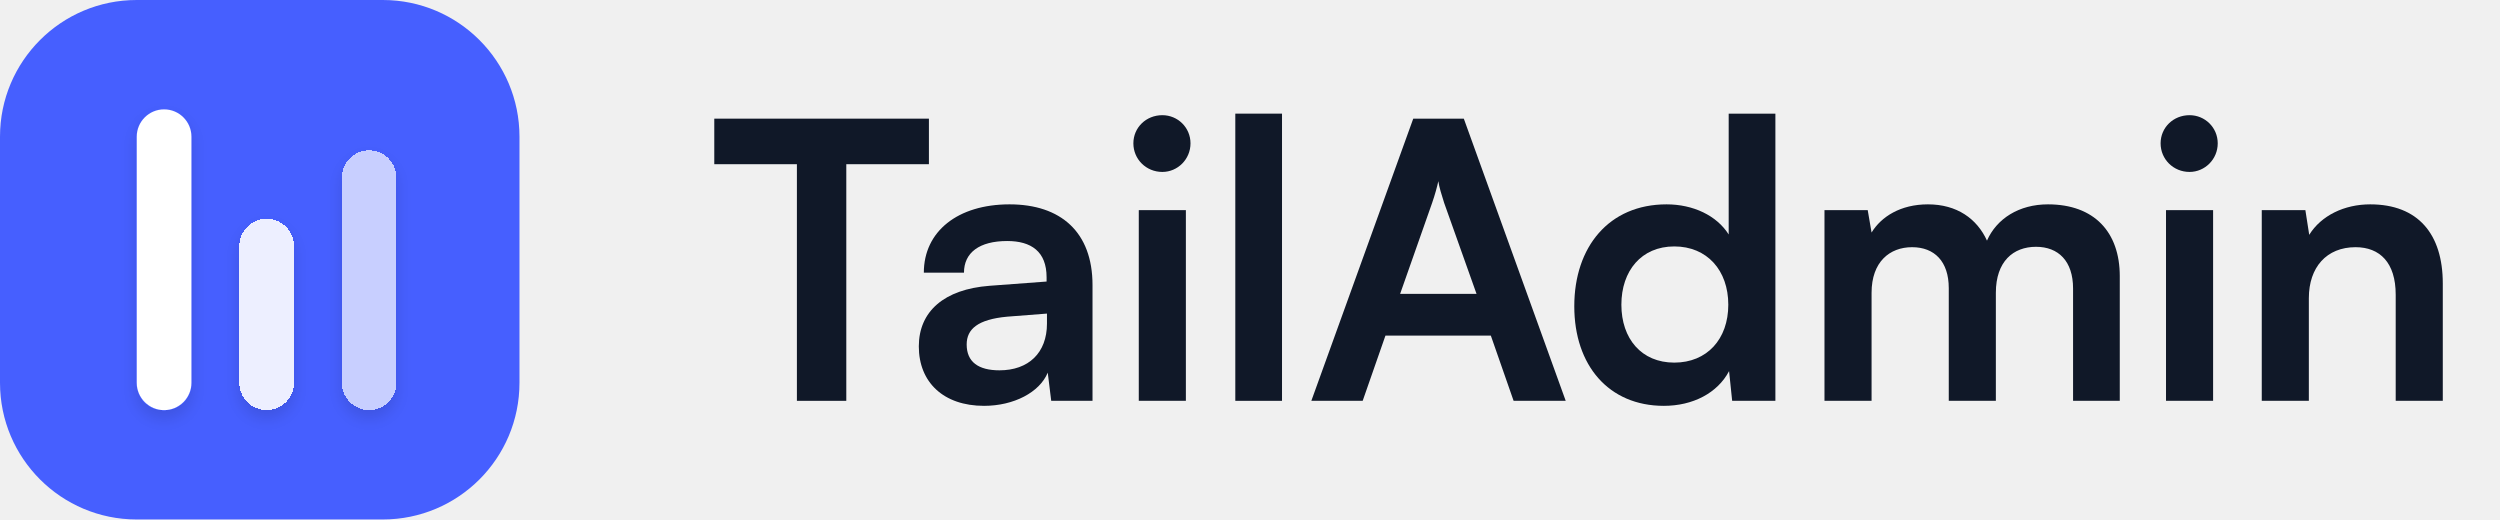
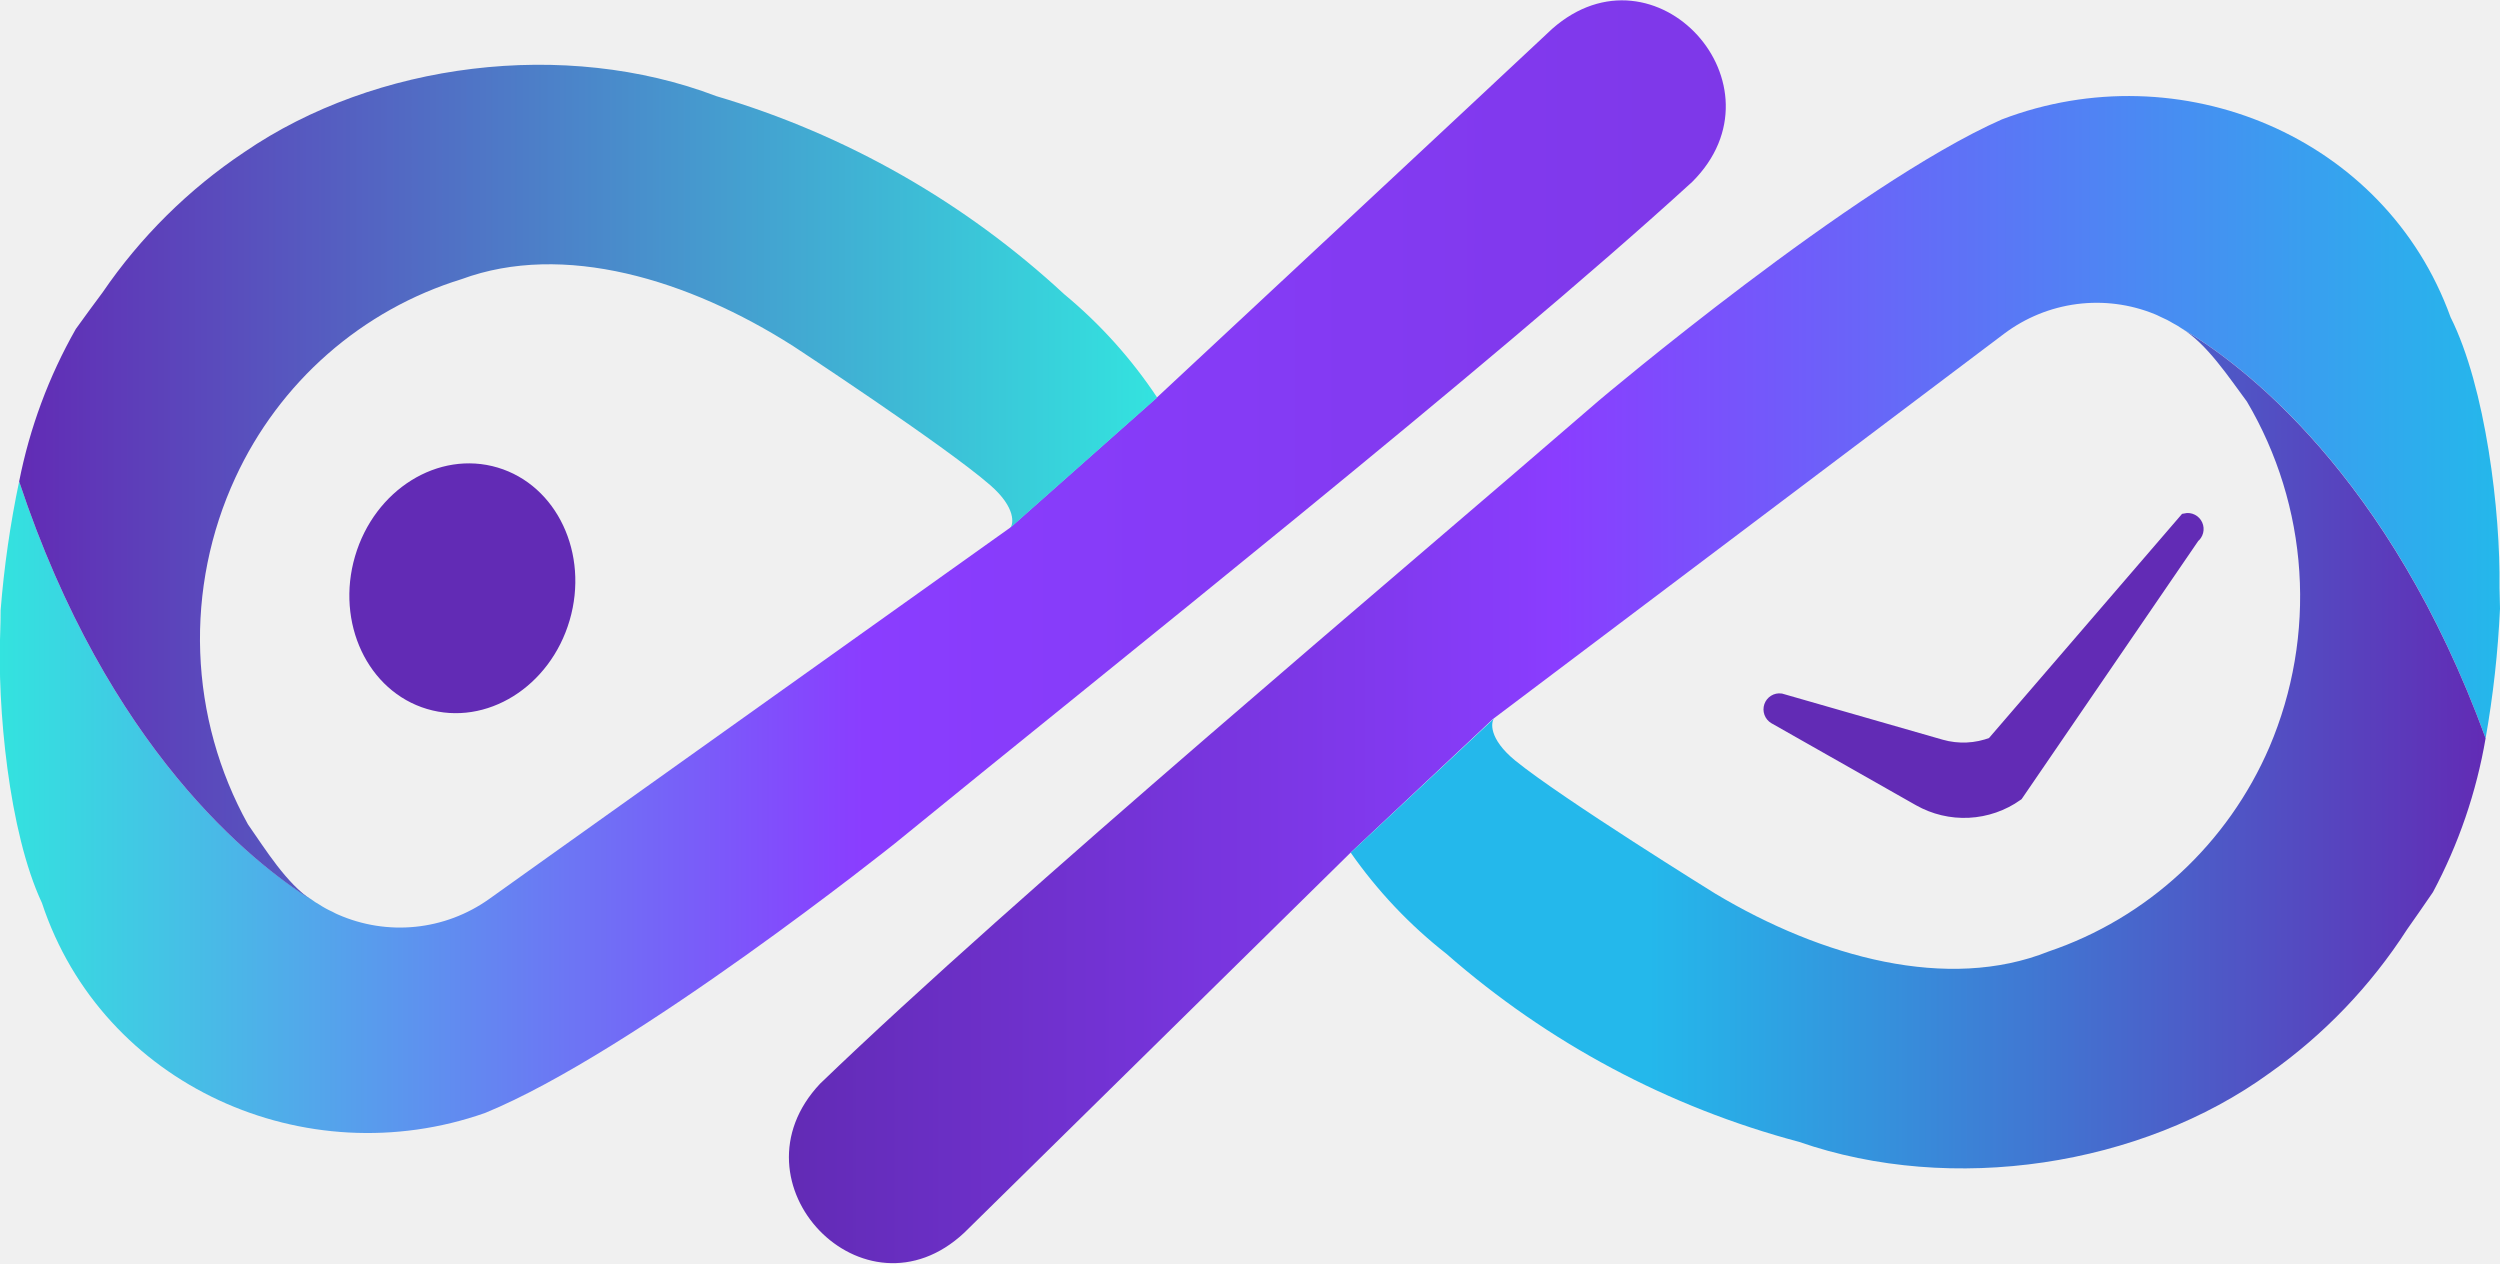
- <svg xmlns="http://www.w3.org/2000/svg" width="154" height="32" viewBox="0 0 154 32" fill="none">
-   <path d="M0 8.421C0 3.77 3.77 0 8.421 0H23.579C28.23 0 32 3.77 32 8.421V23.579C32 28.23 28.23 32 23.579 32H8.421C3.77 32 0 28.23 0 23.579V8.421Z" fill="#465FFF" />
-   <g filter="url(#filter0_d_1624_24907)">
-     <path d="M8.424 8.422C8.424 7.491 9.178 6.737 10.108 6.737V6.737C11.038 6.737 11.792 7.491 11.792 8.422V23.579C11.792 24.51 11.038 25.264 10.108 25.264V25.264C9.178 25.264 8.424 24.51 8.424 23.579V8.422Z" fill="white" />
+ <svg xmlns="http://www.w3.org/2000/svg" width="184" height="93" viewBox="0 0 184 93" fill="none">
+   <g clip-path="url(#clip0_25_708)">
+     <path d="M184 44.793C183.852 47.994 183.498 51.182 182.941 54.336C175.82 34.804 164.951 26.75 160.529 24.145L160.271 23.978L160.004 23.829C159.68 23.63 159.341 23.456 158.991 23.308L158.742 23.187L158.567 23.113C156.756 22.38 154.789 22.128 152.854 22.38C150.919 22.632 149.08 23.381 147.513 24.555L143.948 27.242L109.866 52.932L99.328 62.828L70.966 90.731C63.596 97.623 53.464 87.066 60.363 79.755C74.853 65.804 102.441 42.673 117.696 29.465C117.696 29.465 136.496 13.579 147.338 8.789C160.428 3.786 175.553 10.008 180.361 23.345C182.95 28.498 184.046 37.725 183.963 43.231C183.972 43.77 183.991 44.282 184 44.793Z" fill="url(#paint0_linear_25_708)" />
+     <path d="M182.941 54.336C182.264 58.3 180.955 62.126 179.063 65.665C178.363 66.688 177.736 67.59 177.165 68.399C174.492 72.552 171.052 76.145 167.032 78.984C157.591 85.838 143.69 87.959 132.416 84.043C122.823 81.496 113.939 76.758 106.448 70.194C103.751 68.079 101.379 65.571 99.411 62.753L109.967 52.876C109.737 53.136 109.543 54.355 111.515 55.973C114.941 58.763 126.253 65.776 126.253 65.776C134.12 70.483 143.377 72.994 150.783 70.027C154.384 68.807 157.692 66.837 160.491 64.245C163.29 61.653 165.519 58.495 167.032 54.978C168.765 50.91 169.519 46.485 169.23 42.067C168.942 37.648 167.621 33.361 165.374 29.558C164.057 27.791 162.408 25.261 160.52 24.145C164.951 26.75 175.82 34.841 182.941 54.336Z" fill="url(#paint1_linear_25_708)" />
+     <path d="M161.413 39.482L148.425 58.465C147.386 59.201 146.161 59.625 144.894 59.689C143.626 59.754 142.366 59.455 141.259 58.828L130.619 52.792C130.487 52.712 130.385 52.588 130.333 52.441C130.28 52.294 130.279 52.134 130.33 51.986C130.381 51.839 130.48 51.714 130.612 51.632C130.743 51.55 130.899 51.516 131.052 51.536L142.843 54.922C144.109 55.283 145.456 55.221 146.684 54.745L160.87 38.273C161.02 38.24 161.177 38.26 161.315 38.33C161.452 38.399 161.562 38.514 161.626 38.656C161.689 38.797 161.703 38.957 161.664 39.107C161.626 39.257 161.537 39.39 161.413 39.482Z" fill="#622BB5" stroke="#622BB5" stroke-miterlimit="10" />
+     <path d="M0.046 44.914C0.298 41.729 0.753 38.563 1.409 35.437C7.95 55.145 18.598 63.516 22.955 66.223C23.034 66.287 23.117 66.346 23.204 66.399L23.471 66.558C23.787 66.767 24.12 66.951 24.466 67.106L24.715 67.237L24.88 67.311C26.673 68.099 28.636 68.409 30.582 68.21C32.527 68.012 34.389 67.311 35.989 66.176L39.61 63.59L74.328 38.85L85.142 29.261C92.253 22.639 107.25 8.669 114.241 2.121C121.832 -4.567 131.688 6.269 124.549 13.384C109.718 26.936 81.55 49.267 65.89 62.056C65.89 62.056 46.675 77.421 35.704 81.913C22.485 86.564 7.535 79.914 3.086 66.455C0.636 61.228 -0.212 51.983 0.018 46.477C0.046 45.965 0.037 45.454 0.046 44.914Z" fill="url(#paint2_linear_25_708)" />
+     <path d="M1.409 35.437C2.187 31.49 3.596 27.699 5.582 24.21C6.301 23.212 6.955 22.319 7.544 21.532C10.338 17.44 13.884 13.929 17.99 11.189C27.616 4.595 41.562 2.818 52.727 7.078C62.257 9.892 71.019 14.882 78.335 21.662C80.97 23.843 83.273 26.403 85.17 29.261L74.355 38.85C74.586 38.59 74.807 37.38 72.881 35.706C69.538 32.795 58.383 25.475 58.383 25.475C50.645 20.546 41.461 17.783 33.972 20.546C30.339 21.665 26.979 23.544 24.111 26.06C21.244 28.576 18.932 31.672 17.327 35.148C15.464 39.171 14.576 43.584 14.736 48.021C14.896 52.459 16.1 56.795 18.248 60.67C19.51 62.474 21.094 65.051 22.955 66.251C18.598 63.516 7.949 55.145 1.409 35.437Z" fill="url(#paint3_linear_25_708)" />
+     <path d="M41.926 45.653C43.362 40.746 40.99 35.714 36.628 34.413C32.266 33.111 27.567 36.034 26.131 40.941C24.695 45.847 27.067 50.88 31.429 52.181C35.791 53.482 40.49 50.559 41.926 45.653Z" fill="#622BB5" />
  </g>
-   <g filter="url(#filter1_d_1624_24907)">
-     <path d="M14.742 15.157C14.742 14.227 15.496 13.473 16.426 13.473V13.473C17.357 13.473 18.111 14.227 18.111 15.157V23.578C18.111 24.508 17.357 25.262 16.426 25.262V25.262C15.496 25.262 14.742 24.508 14.742 23.578V15.157Z" fill="white" fill-opacity="0.9" shape-rendering="crispEdges" />
-   </g>
-   <g filter="url(#filter2_d_1624_24907)">
-     <path d="M21.055 10.946C21.055 10.016 21.809 9.262 22.739 9.262V9.262C23.669 9.262 24.423 10.016 24.423 10.946V23.578C24.423 24.508 23.669 25.262 22.739 25.262V25.262C21.809 25.262 21.055 24.508 21.055 23.578V10.946Z" fill="white" fill-opacity="0.7" shape-rendering="crispEdges" />
-   </g>
-   <path d="M44 10.115H49.089V24.691H52.132V10.115H57.221V7.309H44V10.115Z" fill="#101828" />
-   <path d="M60.617 25C62.448 25 64.042 24.168 64.541 22.955L64.755 24.691H67.299V17.558C67.299 14.3 65.349 12.588 62.187 12.588C59.001 12.588 56.908 14.252 56.908 16.797H59.381C59.381 15.56 60.332 14.847 62.044 14.847C63.519 14.847 64.47 15.489 64.47 17.082V17.343L60.95 17.605C58.168 17.819 56.599 19.174 56.599 21.338C56.599 23.549 58.121 25 60.617 25ZM61.569 22.812C60.261 22.812 59.547 22.289 59.547 21.219C59.547 20.268 60.237 19.674 62.044 19.507L64.493 19.317V19.935C64.493 21.742 63.352 22.812 61.569 22.812Z" fill="#101828" />
-   <path d="M71.6 10.591C72.551 10.591 73.335 9.806 73.335 8.831C73.335 7.856 72.551 7.095 71.6 7.095C70.601 7.095 69.816 7.856 69.816 8.831C69.816 9.806 70.601 10.591 71.6 10.591ZM70.149 24.691H73.05V12.944H70.149V24.691Z" fill="#101828" />
-   <path d="M78.972 24.691V7H76.095V24.691H78.972Z" fill="#101828" />
-   <path d="M83.941 24.691L85.344 20.672H91.835L93.238 24.691H96.448L90.171 7.309H87.056L80.778 24.691H83.941ZM88.221 12.493C88.387 12.017 88.53 11.494 88.601 11.161C88.649 11.518 88.815 12.041 88.958 12.493L90.955 18.104H86.247L88.221 12.493Z" fill="#101828" />
-   <path d="M102.493 25C104.276 25 105.798 24.215 106.511 22.86L106.701 24.691H109.364V7H106.487V14.443C105.75 13.277 104.3 12.588 102.659 12.588C99.116 12.588 96.976 15.203 96.976 18.865C96.976 22.503 99.092 25 102.493 25ZM103.135 22.337C101.113 22.337 99.877 20.863 99.877 18.77C99.877 16.678 101.113 15.18 103.135 15.18C105.156 15.18 106.463 16.654 106.463 18.77C106.463 20.886 105.156 22.337 103.135 22.337Z" fill="#101828" />
-   <path d="M115.289 24.691V18.033C115.289 16.131 116.406 15.227 117.785 15.227C119.164 15.227 120.044 16.107 120.044 17.748V24.691H122.945V18.033C122.945 16.107 124.015 15.203 125.418 15.203C126.797 15.203 127.701 16.083 127.701 17.771V24.691H130.578V17.011C130.578 14.3 129.008 12.588 126.155 12.588C124.372 12.588 122.993 13.468 122.398 14.823C121.78 13.468 120.543 12.588 118.76 12.588C117.072 12.588 115.883 13.349 115.289 14.324L115.051 12.944H112.388V24.691H115.289Z" fill="#101828" />
-   <path d="M134.876 10.591C135.827 10.591 136.612 9.806 136.612 8.831C136.612 7.856 135.827 7.095 134.876 7.095C133.877 7.095 133.093 7.856 133.093 8.831C133.093 9.806 133.877 10.591 134.876 10.591ZM133.426 24.691H136.327V12.944H133.426V24.691Z" fill="#101828" />
-   <path d="M142.225 24.691V18.366C142.225 16.464 143.318 15.227 145.102 15.227C146.6 15.227 147.575 16.178 147.575 18.152V24.691H150.476V17.462C150.476 14.419 148.954 12.588 146.005 12.588C144.412 12.588 142.985 13.277 142.248 14.466L142.011 12.944H139.324V24.691H142.225Z" fill="#101828" />
  <defs>
-     <filter id="filter0_d_1624_24907" x="7.424" y="6.237" width="5.368" height="20.526" filterUnits="userSpaceOnUse" color-interpolation-filters="sRGB">
-       <feFlood flood-opacity="0" result="BackgroundImageFix" />
-       <feColorMatrix in="SourceAlpha" type="matrix" values="0 0 0 0 0 0 0 0 0 0 0 0 0 0 0 0 0 0 127 0" result="hardAlpha" />
-       <feOffset dy="0.5" />
-       <feGaussianBlur stdDeviation="0.5" />
-       <feComposite in2="hardAlpha" operator="out" />
-       <feColorMatrix type="matrix" values="0 0 0 0 0 0 0 0 0 0 0 0 0 0 0 0 0 0 0.12 0" />
-       <feBlend mode="normal" in2="BackgroundImageFix" result="effect1_dropShadow_1624_24907" />
-       <feBlend mode="normal" in="SourceGraphic" in2="effect1_dropShadow_1624_24907" result="shape" />
-     </filter>
-     <filter id="filter1_d_1624_24907" x="13.742" y="12.973" width="5.368" height="13.79" filterUnits="userSpaceOnUse" color-interpolation-filters="sRGB">
-       <feFlood flood-opacity="0" result="BackgroundImageFix" />
-       <feColorMatrix in="SourceAlpha" type="matrix" values="0 0 0 0 0 0 0 0 0 0 0 0 0 0 0 0 0 0 127 0" result="hardAlpha" />
-       <feOffset dy="0.5" />
-       <feGaussianBlur stdDeviation="0.5" />
-       <feComposite in2="hardAlpha" operator="out" />
-       <feColorMatrix type="matrix" values="0 0 0 0 0 0 0 0 0 0 0 0 0 0 0 0 0 0 0.12 0" />
-       <feBlend mode="normal" in2="BackgroundImageFix" result="effect1_dropShadow_1624_24907" />
-       <feBlend mode="normal" in="SourceGraphic" in2="effect1_dropShadow_1624_24907" result="shape" />
-     </filter>
-     <filter id="filter2_d_1624_24907" x="20.055" y="8.762" width="5.368" height="18" filterUnits="userSpaceOnUse" color-interpolation-filters="sRGB">
-       <feFlood flood-opacity="0" result="BackgroundImageFix" />
-       <feColorMatrix in="SourceAlpha" type="matrix" values="0 0 0 0 0 0 0 0 0 0 0 0 0 0 0 0 0 0 127 0" result="hardAlpha" />
-       <feOffset dy="0.5" />
-       <feGaussianBlur stdDeviation="0.5" />
-       <feComposite in2="hardAlpha" operator="out" />
-       <feColorMatrix type="matrix" values="0 0 0 0 0 0 0 0 0 0 0 0 0 0 0 0 0 0 0.12 0" />
-       <feBlend mode="normal" in2="BackgroundImageFix" result="effect1_dropShadow_1624_24907" />
-       <feBlend mode="normal" in="SourceGraphic" in2="effect1_dropShadow_1624_24907" result="shape" />
-     </filter>
+     <linearGradient id="paint0_linear_25_708" x1="58.042" y1="50.048" x2="184" y2="50.048" gradientUnits="userSpaceOnUse">
+       <stop stop-color="#622BB5" />
+       <stop offset="0.449" stop-color="#8A3DFF" />
+       <stop offset="1" stop-color="#24B8EB" />
+     </linearGradient>
+     <linearGradient id="paint1_linear_25_708" x1="99.328" y1="55.099" x2="182.941" y2="55.099" gradientUnits="userSpaceOnUse">
+       <stop offset="0.264" stop-color="#24B8EB" />
+       <stop offset="1" stop-color="#622BB5" />
+     </linearGradient>
+     <linearGradient id="paint2_linear_25_708" x1="4.32847e-05" y1="41.687" x2="127.045" y2="41.687" gradientUnits="userSpaceOnUse">
+       <stop stop-color="#33E3DF" />
+       <stop offset="0.5" stop-color="#8A3DFF" />
+       <stop offset="1" stop-color="#7E38E8" />
+     </linearGradient>
+     <linearGradient id="paint3_linear_25_708" x1="1.363" y1="35.502" x2="85.17" y2="35.502" gradientUnits="userSpaceOnUse">
+       <stop stop-color="#622BB5" />
+       <stop offset="1" stop-color="#33E3DF" />
+     </linearGradient>
+     <clipPath id="clip0_25_708">
+       <rect width="184" height="93" fill="white" />
+     </clipPath>
  </defs>
</svg>
